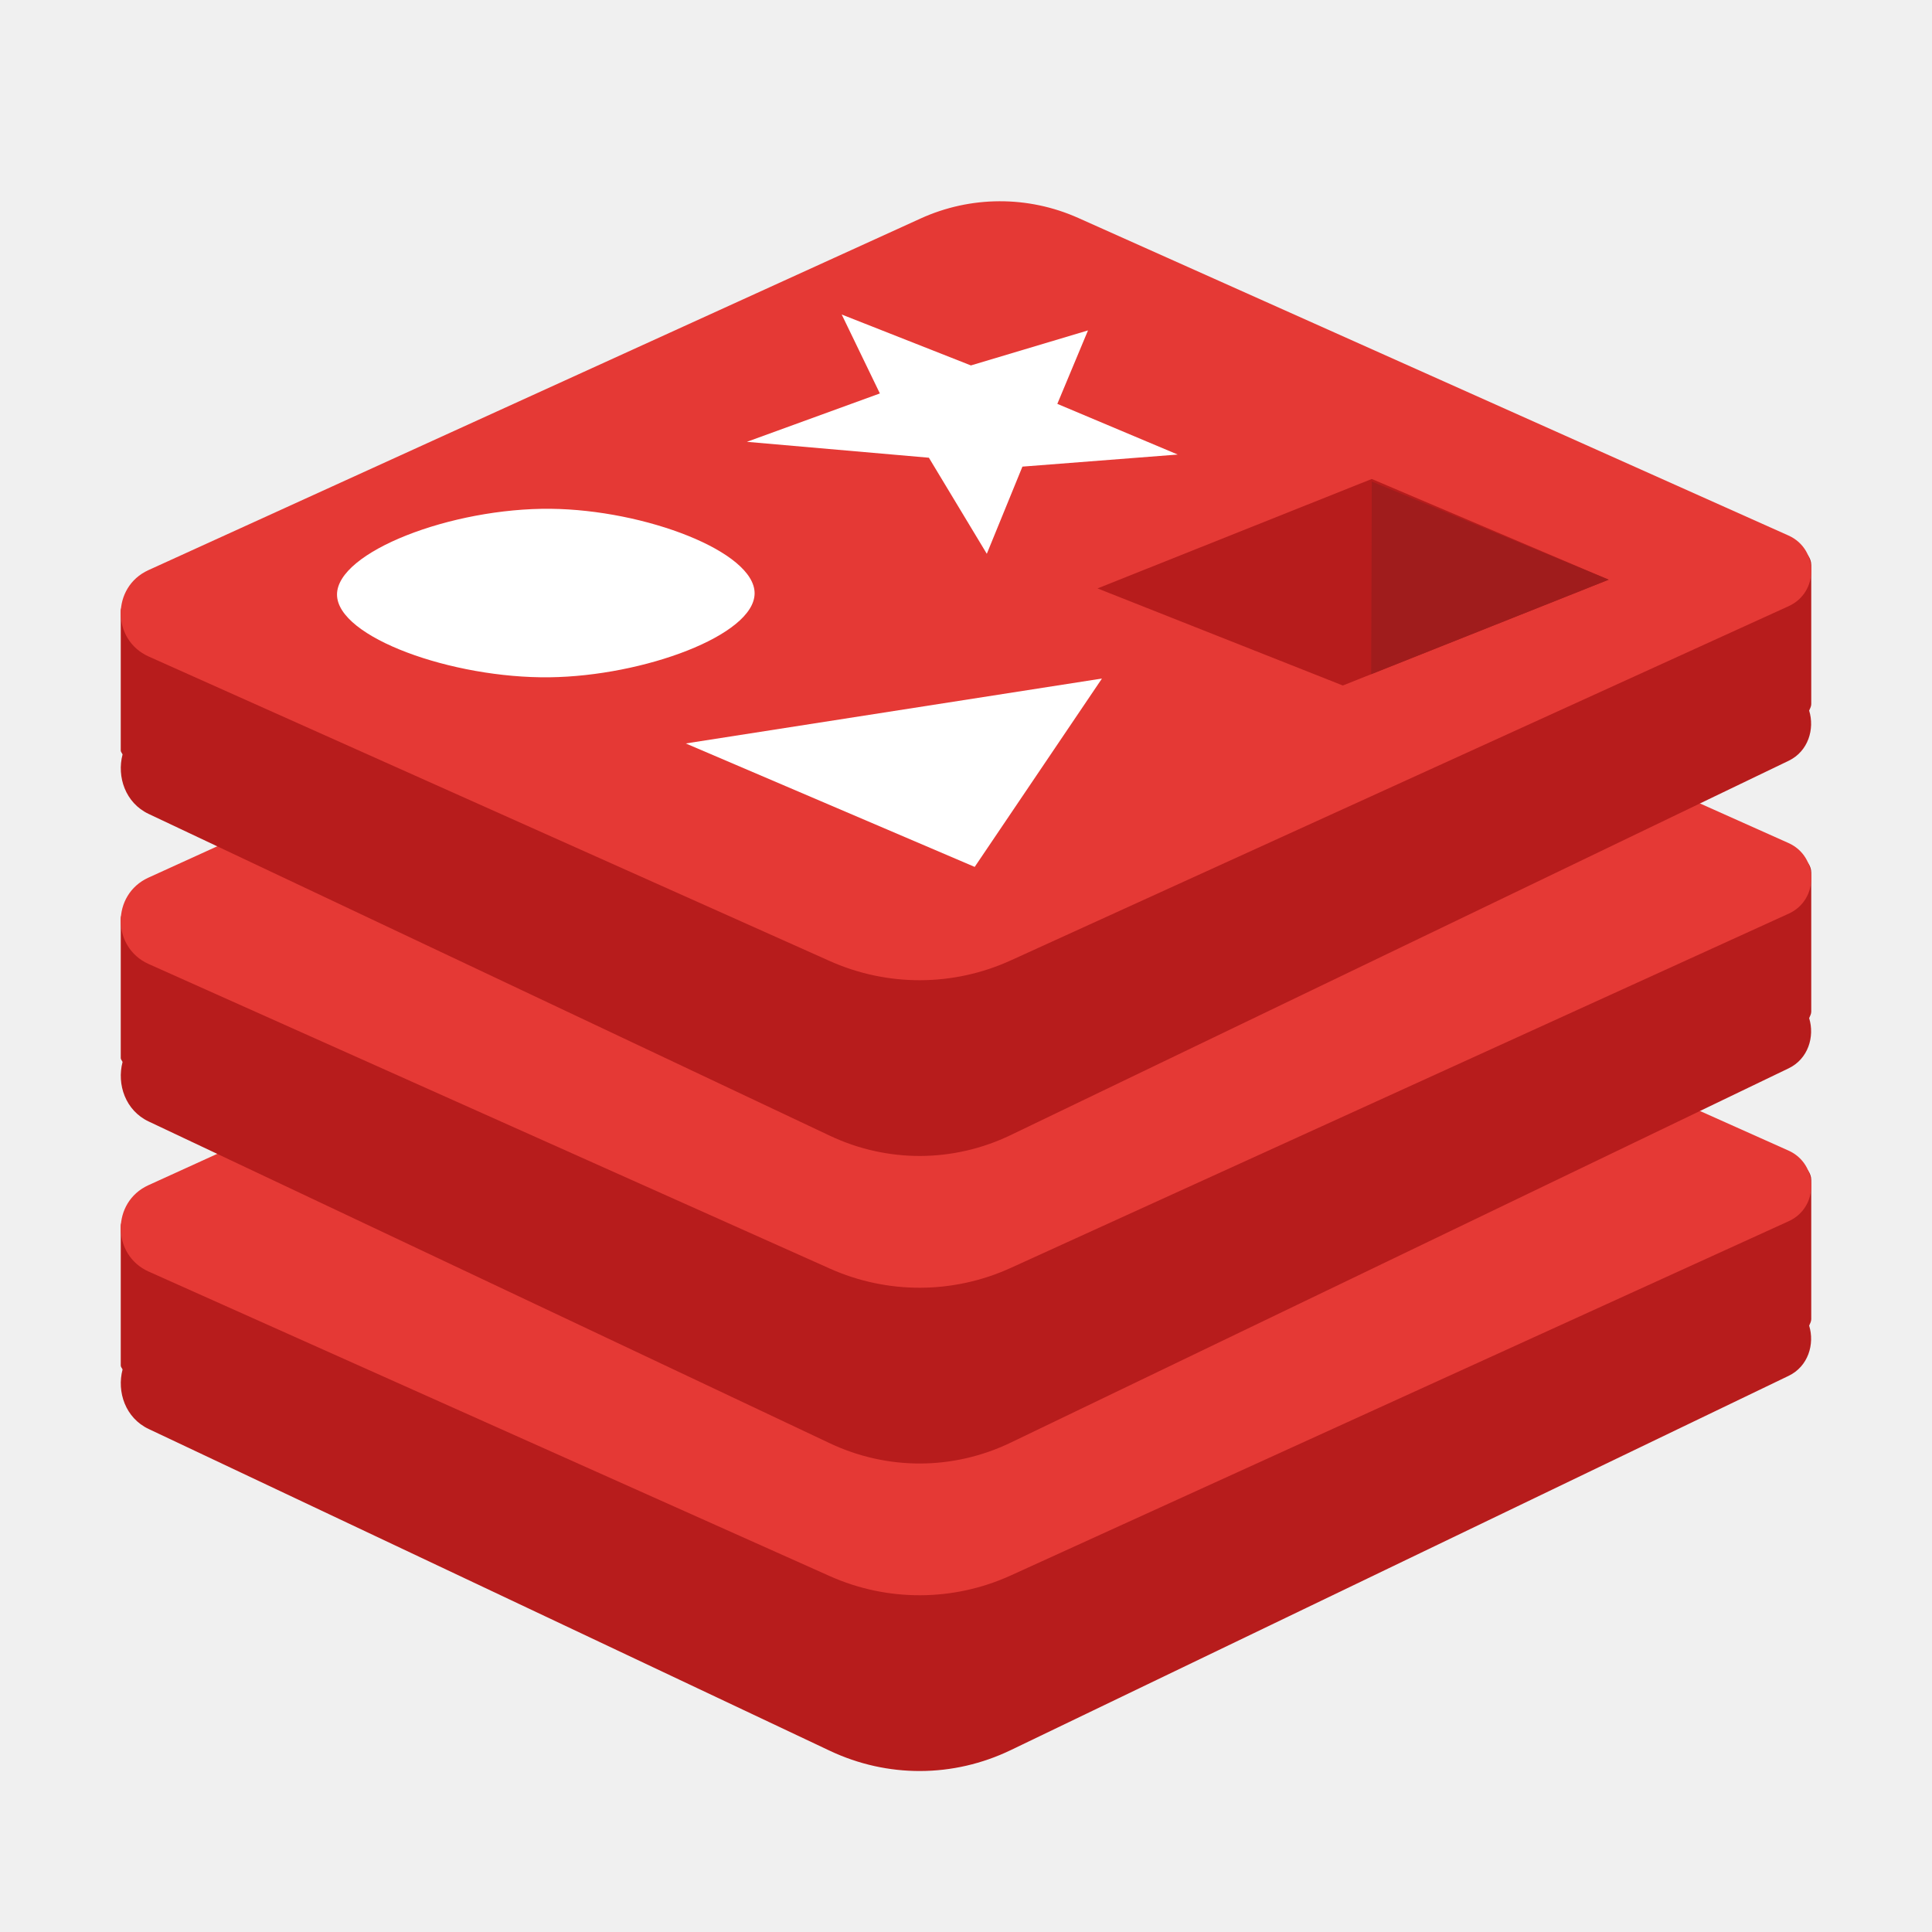
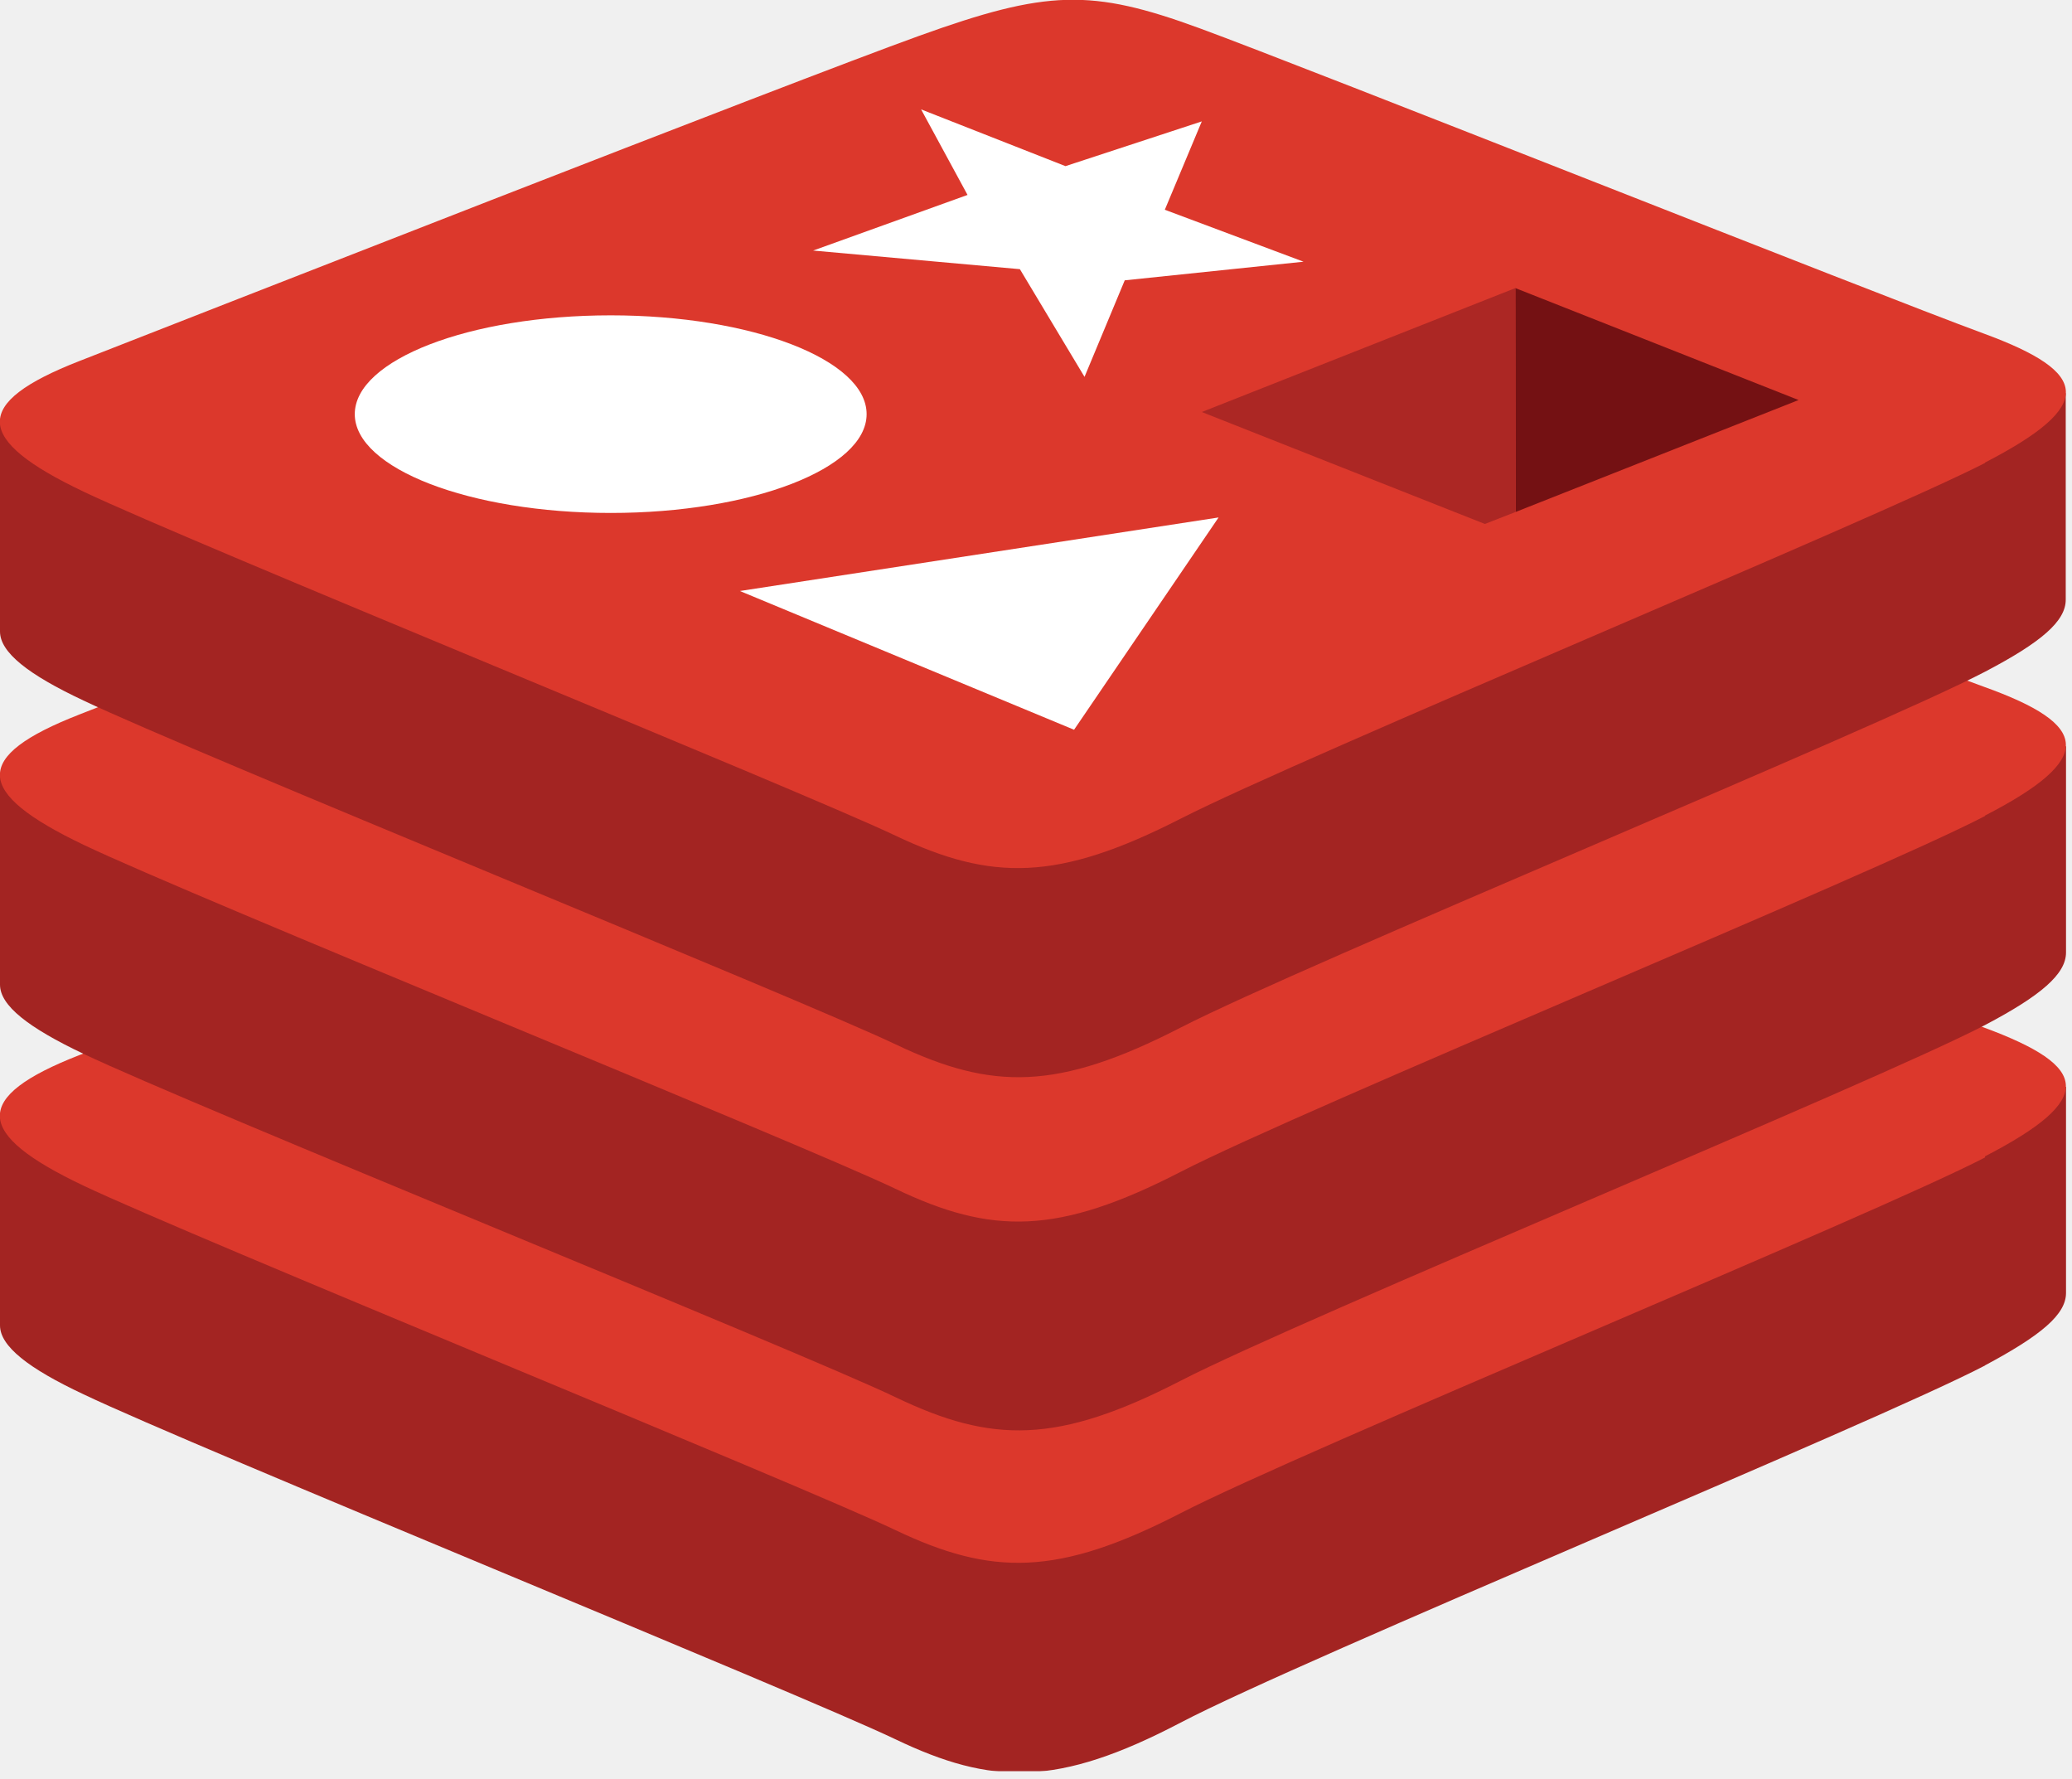
- <svg xmlns="http://www.w3.org/2000/svg" viewBox="0 0 48 48" width="48px" height="48px">
-   <path fill="#b71c1c" d="M45,29.316c0-0.637-1.686-1.153-3.769-1.153c-1.812,0-3.32,0.391-3.683,0.911 c-3.586-1.694-7.173-3.388-10.759-5.083c-1.248-0.59-2.673-0.584-3.918,0.014c-3.818,1.837-7.636,3.674-11.454,5.511 c-0.864-0.126-1.907-0.201-3.032-0.201C5.408,29.316,3,29.832,3,30.469v3.46c0,0.033,0.033,0.064,0.045,0.096 c-0.146,0.555,0.07,1.205,0.649,1.478c5.641,2.665,11.281,5.329,16.922,7.994c1.432,0.677,3.068,0.671,4.496-0.016 c6.442-3.1,12.884-6.199,19.327-9.299c0.484-0.233,0.651-0.786,0.509-1.247C44.971,32.882,45,32.83,45,32.775V29.316z" />
-   <path fill="#e53935" d="M20.616,39.158c-5.641-2.522-11.281-5.044-16.922-7.566c-0.922-0.412-0.926-1.727-0.007-2.146 c6.395-2.912,12.789-5.824,19.184-8.736c1.244-0.567,2.67-0.572,3.918-0.014c5.881,2.63,11.763,5.259,17.644,7.889 c0.754,0.337,0.758,1.414,0.006,1.756c-6.442,2.934-12.884,5.868-19.327,8.801C23.684,39.792,22.048,39.798,20.616,39.158z" />
-   <path fill="#b71c1c" d="M45,21.675c0-0.637-1.686-1.153-3.769-1.153c-1.812,0-3.32,0.391-3.683,0.911 c-3.586-1.694-7.173-3.388-10.759-5.083c-1.248-0.59-2.673-0.584-3.918,0.014c-3.818,1.837-7.636,3.674-11.454,5.511 c-0.864-0.126-1.907-0.201-3.032-0.201C5.408,21.675,3,22.192,3,22.829v3.46c0,0.033,0.033,0.064,0.045,0.096 c-0.146,0.555,0.07,1.205,0.649,1.478c5.641,2.665,11.281,5.329,16.922,7.994c1.432,0.677,3.068,0.671,4.496-0.016 c6.442-3.1,12.884-6.199,19.327-9.299c0.484-0.233,0.651-0.786,0.509-1.247C44.971,25.242,45,25.19,45,25.135V21.675z" />
-   <path fill="#e53935" d="M20.616,31.517c-5.641-2.522-11.281-5.044-16.922-7.566c-0.922-0.412-0.926-1.727-0.007-2.146 c6.395-2.912,12.789-5.824,19.184-8.736c1.244-0.567,2.67-0.572,3.918-0.014c5.881,2.63,11.763,5.259,17.644,7.889 c0.754,0.337,0.758,1.414,0.006,1.756c-6.442,2.934-12.884,5.868-19.327,8.801C23.684,32.152,22.048,32.158,20.616,31.517z" />
-   <path fill="#b71c1c" d="M45,14.035c0-0.637-1.686-1.153-3.769-1.153c-1.812,0-3.32,0.391-3.683,0.911 c-3.586-1.694-7.173-3.388-10.759-5.083c-1.248-0.59-2.673-0.584-3.918,0.014c-3.818,1.837-7.636,3.674-11.454,5.511 c-0.864-0.126-1.907-0.201-3.032-0.201C5.408,14.035,3,14.551,3,15.188v3.46c0,0.033,0.033,0.064,0.045,0.096 c-0.146,0.555,0.07,1.205,0.649,1.478c5.641,2.665,11.281,5.329,16.922,7.994c1.432,0.677,3.068,0.671,4.496-0.016 c6.442-3.1,12.884-6.199,19.327-9.299c0.484-0.233,0.651-0.786,0.509-1.247C44.971,17.601,45,17.549,45,17.494V14.035z" />
-   <path fill="#e53935" d="M20.616,23.877c-5.641-2.522-11.281-5.044-16.922-7.566c-0.922-0.412-0.926-1.727-0.007-2.146 c6.395-2.912,12.789-5.824,19.184-8.736c1.244-0.567,2.67-0.572,3.918-0.014c5.881,2.63,11.763,5.259,17.644,7.889 c0.754,0.337,0.758,1.414,0.006,1.756c-6.442,2.934-12.884,5.868-19.327,8.801C23.684,24.512,22.048,24.517,20.616,23.877z" />
-   <path fill="#fff" d="M18.748,14.741c-0.002,1.042-2.762,2.057-5.093,2.086c-2.419,0.03-5.273-0.993-5.282-2.051 c-0.009-1.061,2.842-2.161,5.311-2.135C16.017,12.665,18.751,13.703,18.748,14.741z" />
-   <path fill="#fff" d="M17.038,18.471c2.393,1.022,4.785,2.045,7.178,3.067c1.054-1.56,2.108-3.12,3.162-4.68 C23.931,17.396,20.485,17.934,17.038,18.471z" />
-   <path fill="#fff" d="M21.86,9.775c-1.101,0.401-2.203,0.801-3.304,1.202c1.507,0.132,3.015,0.264,4.522,0.395 c0.48,0.796,0.959,1.592,1.439,2.387c0.295-0.722,0.59-1.444,0.885-2.166c1.286-0.1,2.572-0.2,3.858-0.3 c-0.997-0.419-1.994-0.839-2.991-1.259c0.254-0.608,0.508-1.216,0.762-1.825c-0.97,0.29-1.939,0.58-2.909,0.87 c-1.07-0.422-2.14-0.843-3.21-1.265C21.228,8.468,21.544,9.122,21.86,9.775z" />
-   <path fill="#b71c1c" d="M27.267,14.619c2.271-0.906,4.543-1.813,6.814-2.719c1.962,0.834,3.924,1.668,5.886,2.502 c-2.202,0.876-4.403,1.752-6.605,2.629C31.331,16.226,29.299,15.423,27.267,14.619z" />
-   <path fill="#a01c1c" d="M34.082,11.963c-0.005,1.596-0.01,3.191-0.015,4.787c1.967-0.783,3.934-1.565,5.901-2.348 C38.006,13.589,36.044,12.776,34.082,11.963z" />
+ <svg xmlns="http://www.w3.org/2000/svg" width="134" height="115" viewBox="0 0 134 115" fill="none">
+   <mask id="mask0_4_6" style="mask-type:luminance" maskUnits="userSpaceOnUse" x="0" y="0" width="134" height="115">
+     <path d="M133.631 0H0V114.52H133.631V0Z" fill="white" />
+   </mask>
+   <g mask="url(#mask0_4_6)">
+     <path d="M128.374 88.29C121.255 92.014 84.311 107.21 76.353 111.38C68.394 115.551 64.132 115.433 57.908 112.457C51.684 109.482 12.503 93.547 5.403 90.152C1.825 88.473 3.05176e-05 87.04 3.05176e-05 85.698V72.182C3.05176e-05 72.182 51.182 61.075 59.441 58.081C67.701 55.088 70.557 55.015 77.576 57.589C84.594 60.162 126.667 67.755 133.613 70.275V83.599C133.613 84.987 132.016 86.337 128.374 88.281V88.29Z" fill="#A32422" />
+     <path d="M128.374 74.838C121.255 78.543 84.311 93.739 76.353 97.837C68.394 101.934 64.132 101.898 57.908 98.932C51.684 95.966 12.503 80.031 5.403 76.663C-1.698 73.295 -1.834 70.941 5.129 68.221C12.093 65.501 51.182 50.196 59.441 47.184C67.701 44.172 70.557 44.109 77.576 46.691C84.594 49.274 121.383 63.886 128.292 66.432C135.201 68.978 135.52 71.069 128.374 74.765V74.838Z" fill="#DC382C" />
+     <path d="M128.374 66.277C121.255 69.992 84.311 85.178 76.353 89.276C68.394 93.374 64.169 93.337 57.944 90.353C51.72 87.368 12.503 71.525 5.403 68.139C1.825 66.441 3.05176e-05 65.018 3.05176e-05 63.667V50.196C3.05176e-05 50.196 51.182 39.053 59.441 36.059C67.701 33.066 70.557 32.983 77.576 35.594C84.594 38.204 126.667 45.724 133.613 48.261V61.586C133.613 62.973 132.016 64.361 128.374 66.277Z" fill="#A32422" />
+     <path d="M128.374 52.761C121.255 56.484 84.311 71.671 76.353 75.769C68.394 79.867 64.132 79.839 57.908 76.864C51.684 73.889 12.503 58.017 5.403 54.622C-1.698 51.227 -1.825 48.918 5.129 46.199C12.084 43.479 51.182 28.137 59.441 25.208C67.701 22.278 70.557 22.095 77.576 24.642C84.594 27.188 121.383 41.927 128.292 44.401C135.201 46.874 135.52 49.046 128.374 52.733V52.761Z" fill="#DC382C" />
+     <path d="M128.374 43.433C121.255 47.157 84.311 62.353 76.353 66.441C68.394 70.53 64.169 70.503 57.944 67.537C51.72 64.57 12.503 48.681 5.403 45.295C1.825 43.616 3.05176e-05 42.183 3.05176e-05 40.832V27.316C3.05176e-05 27.316 51.182 16.209 59.441 13.224C67.701 10.24 70.557 10.149 77.576 12.722C84.594 15.296 126.649 22.889 133.595 25.427V38.751C133.613 40.157 132.016 41.526 128.374 43.433Z" fill="#A32422" />
+     <path d="M128.374 29.935C121.255 33.586 84.311 48.873 76.353 52.934C68.394 56.995 64.132 56.986 57.908 54.029C51.684 51.072 12.503 35.165 5.403 31.788C-1.698 28.411 -1.834 26.066 5.129 23.346C12.093 20.626 51.182 5.293 59.441 2.318C67.701 -0.657 70.557 -0.748 77.576 1.825C84.594 4.399 121.383 19.029 128.292 21.566C135.201 24.103 135.52 26.212 128.374 29.908V29.935Z" fill="#DC382C" />
+   </g>
+   <path d="M68.906 10.742L77.722 7.849L75.331 13.562L84.302 16.921L72.739 18.125L70.138 24.368L65.958 17.404L52.587 16.2L62.572 12.604L59.569 7.073L68.906 10.742Z" fill="white" />
+   <path d="M69.462 47.184L47.85 38.213L78.808 33.458L69.462 47.184Z" fill="white" />
+   <path d="M39.5 20.389C48.626 20.389 56.046 23.264 56.046 26.777C56.046 30.291 48.608 33.166 39.5 33.166C30.392 33.166 22.944 30.291 22.944 26.777C22.944 23.264 30.364 20.389 39.5 20.389Z" fill="white" />
+   <path d="M98.001 18.627L116.318 25.865L98.019 33.102L98.001 18.627Z" fill="#741113" />
+   <path d="M98.001 18.627L98.019 33.102L96.03 33.878L77.722 26.64L98.001 18.627Z" fill="#AC2724" />
</svg>
